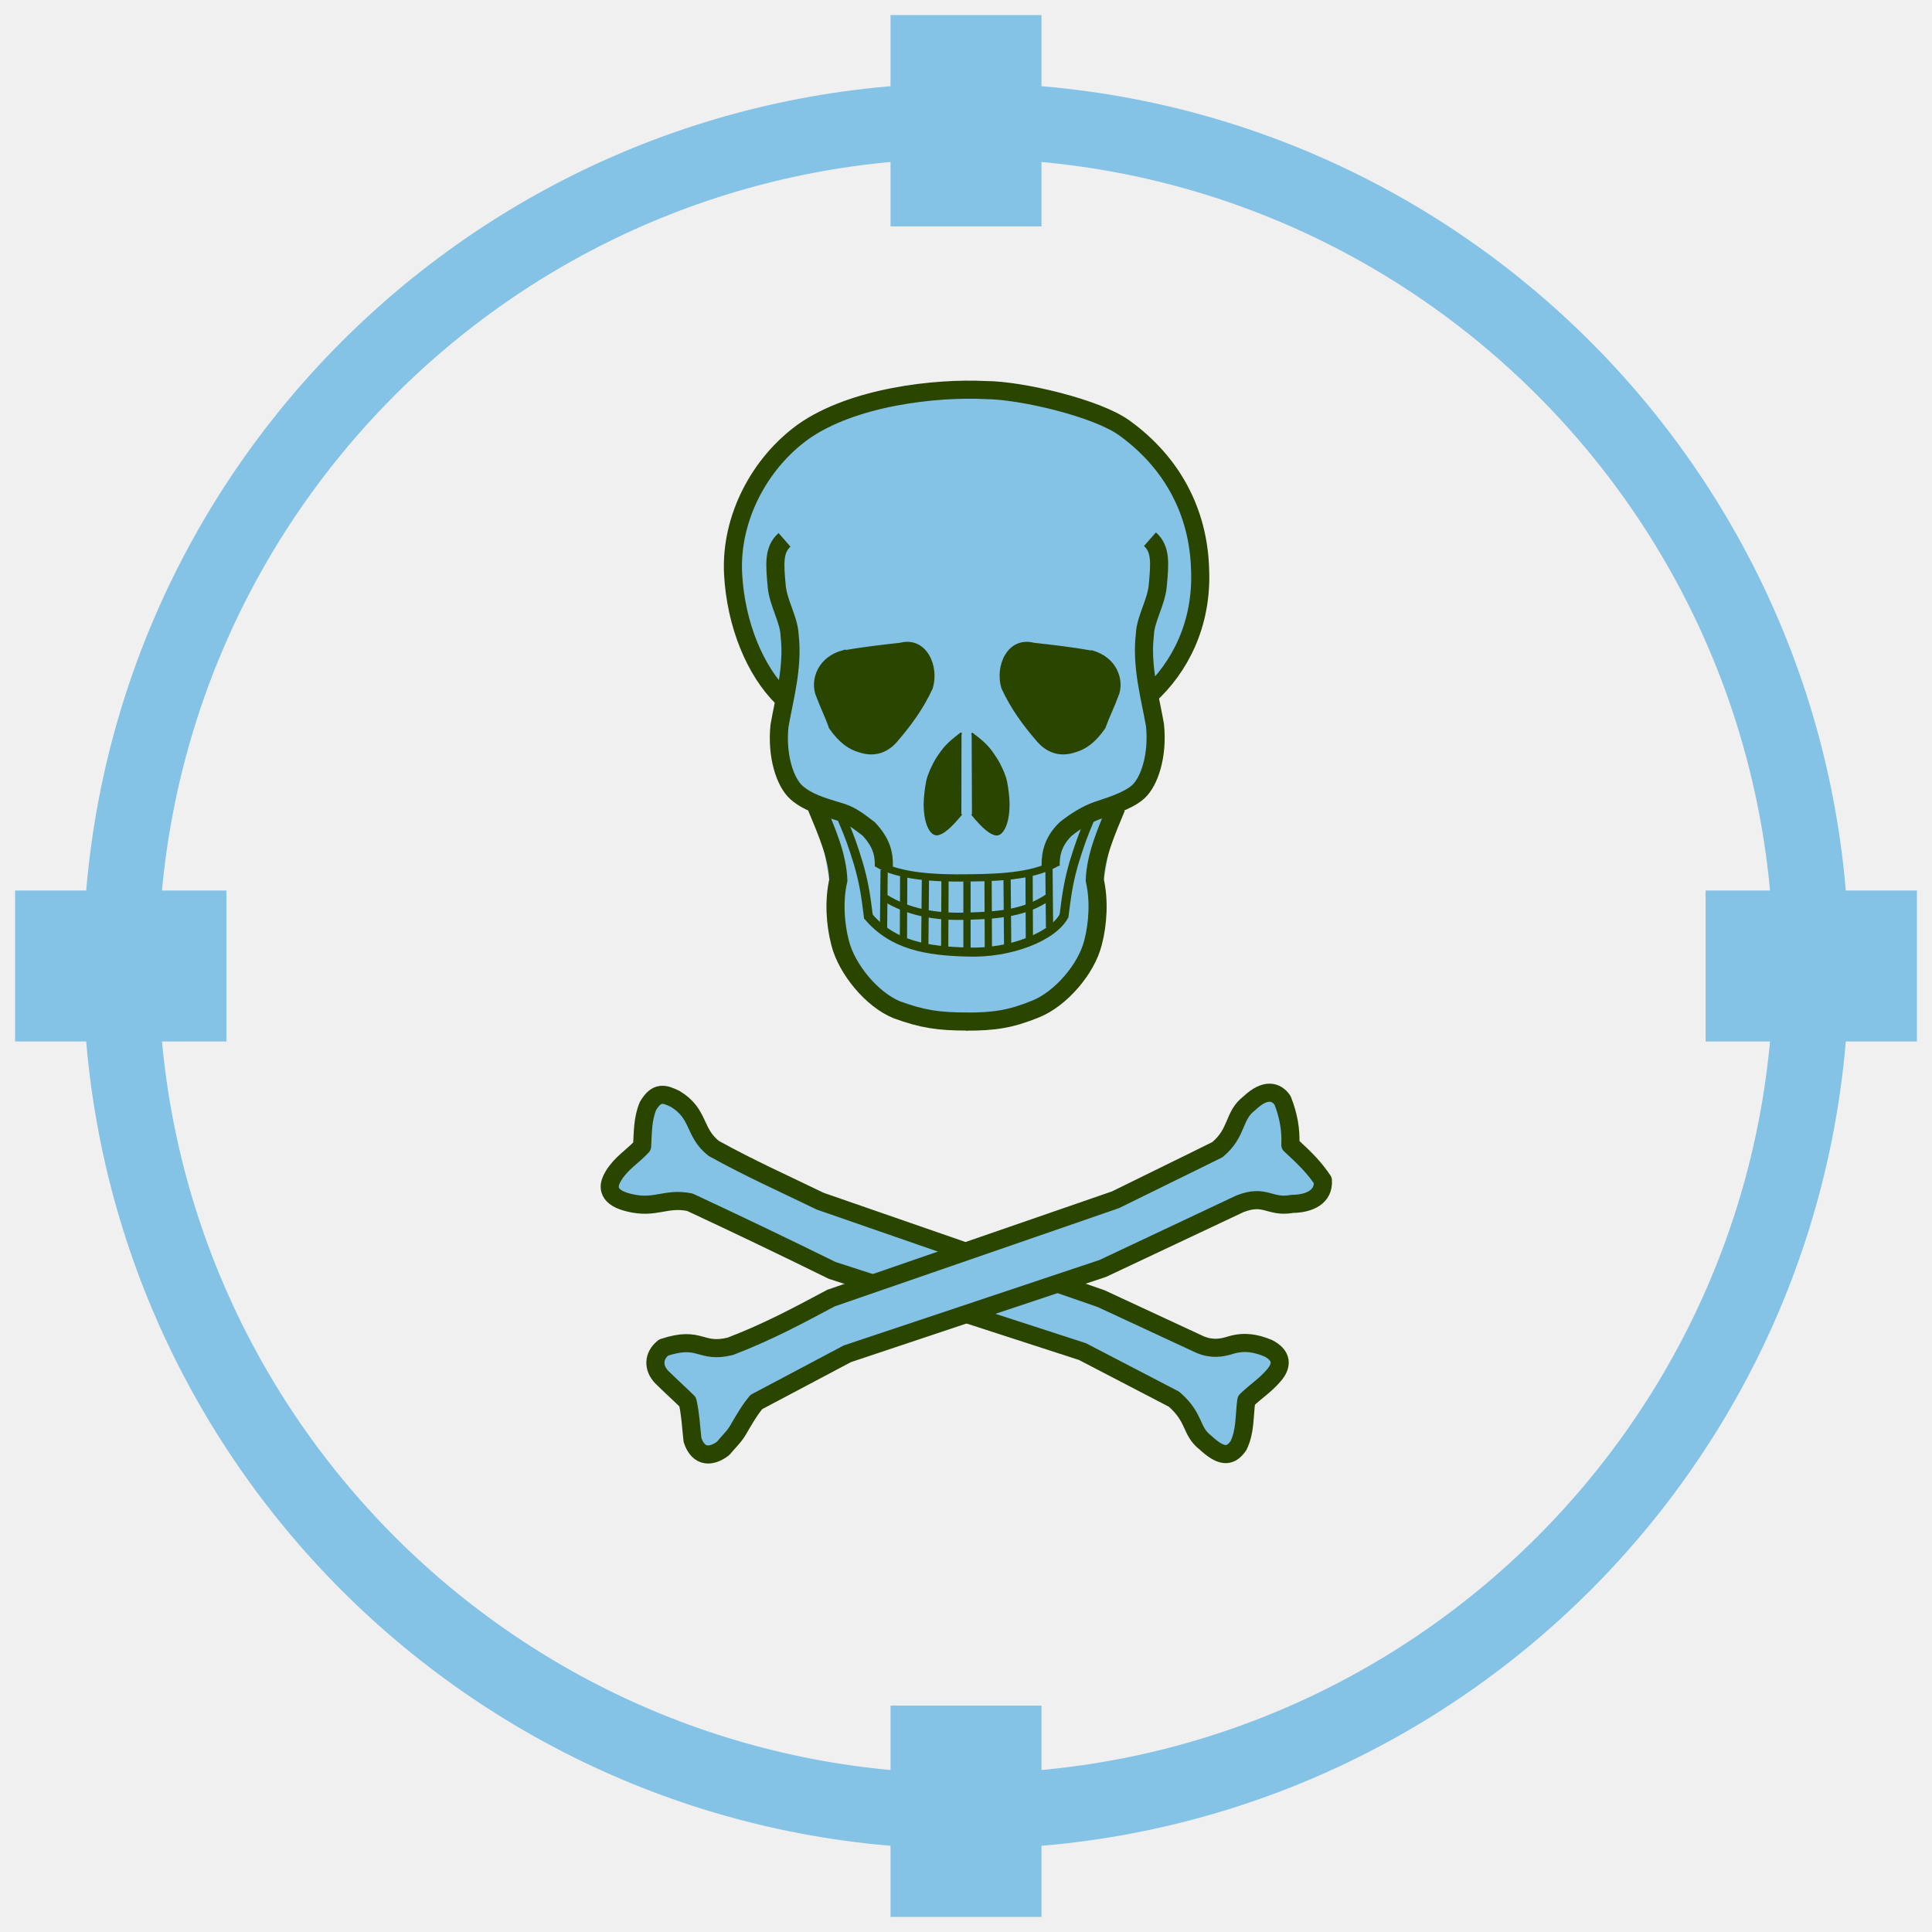
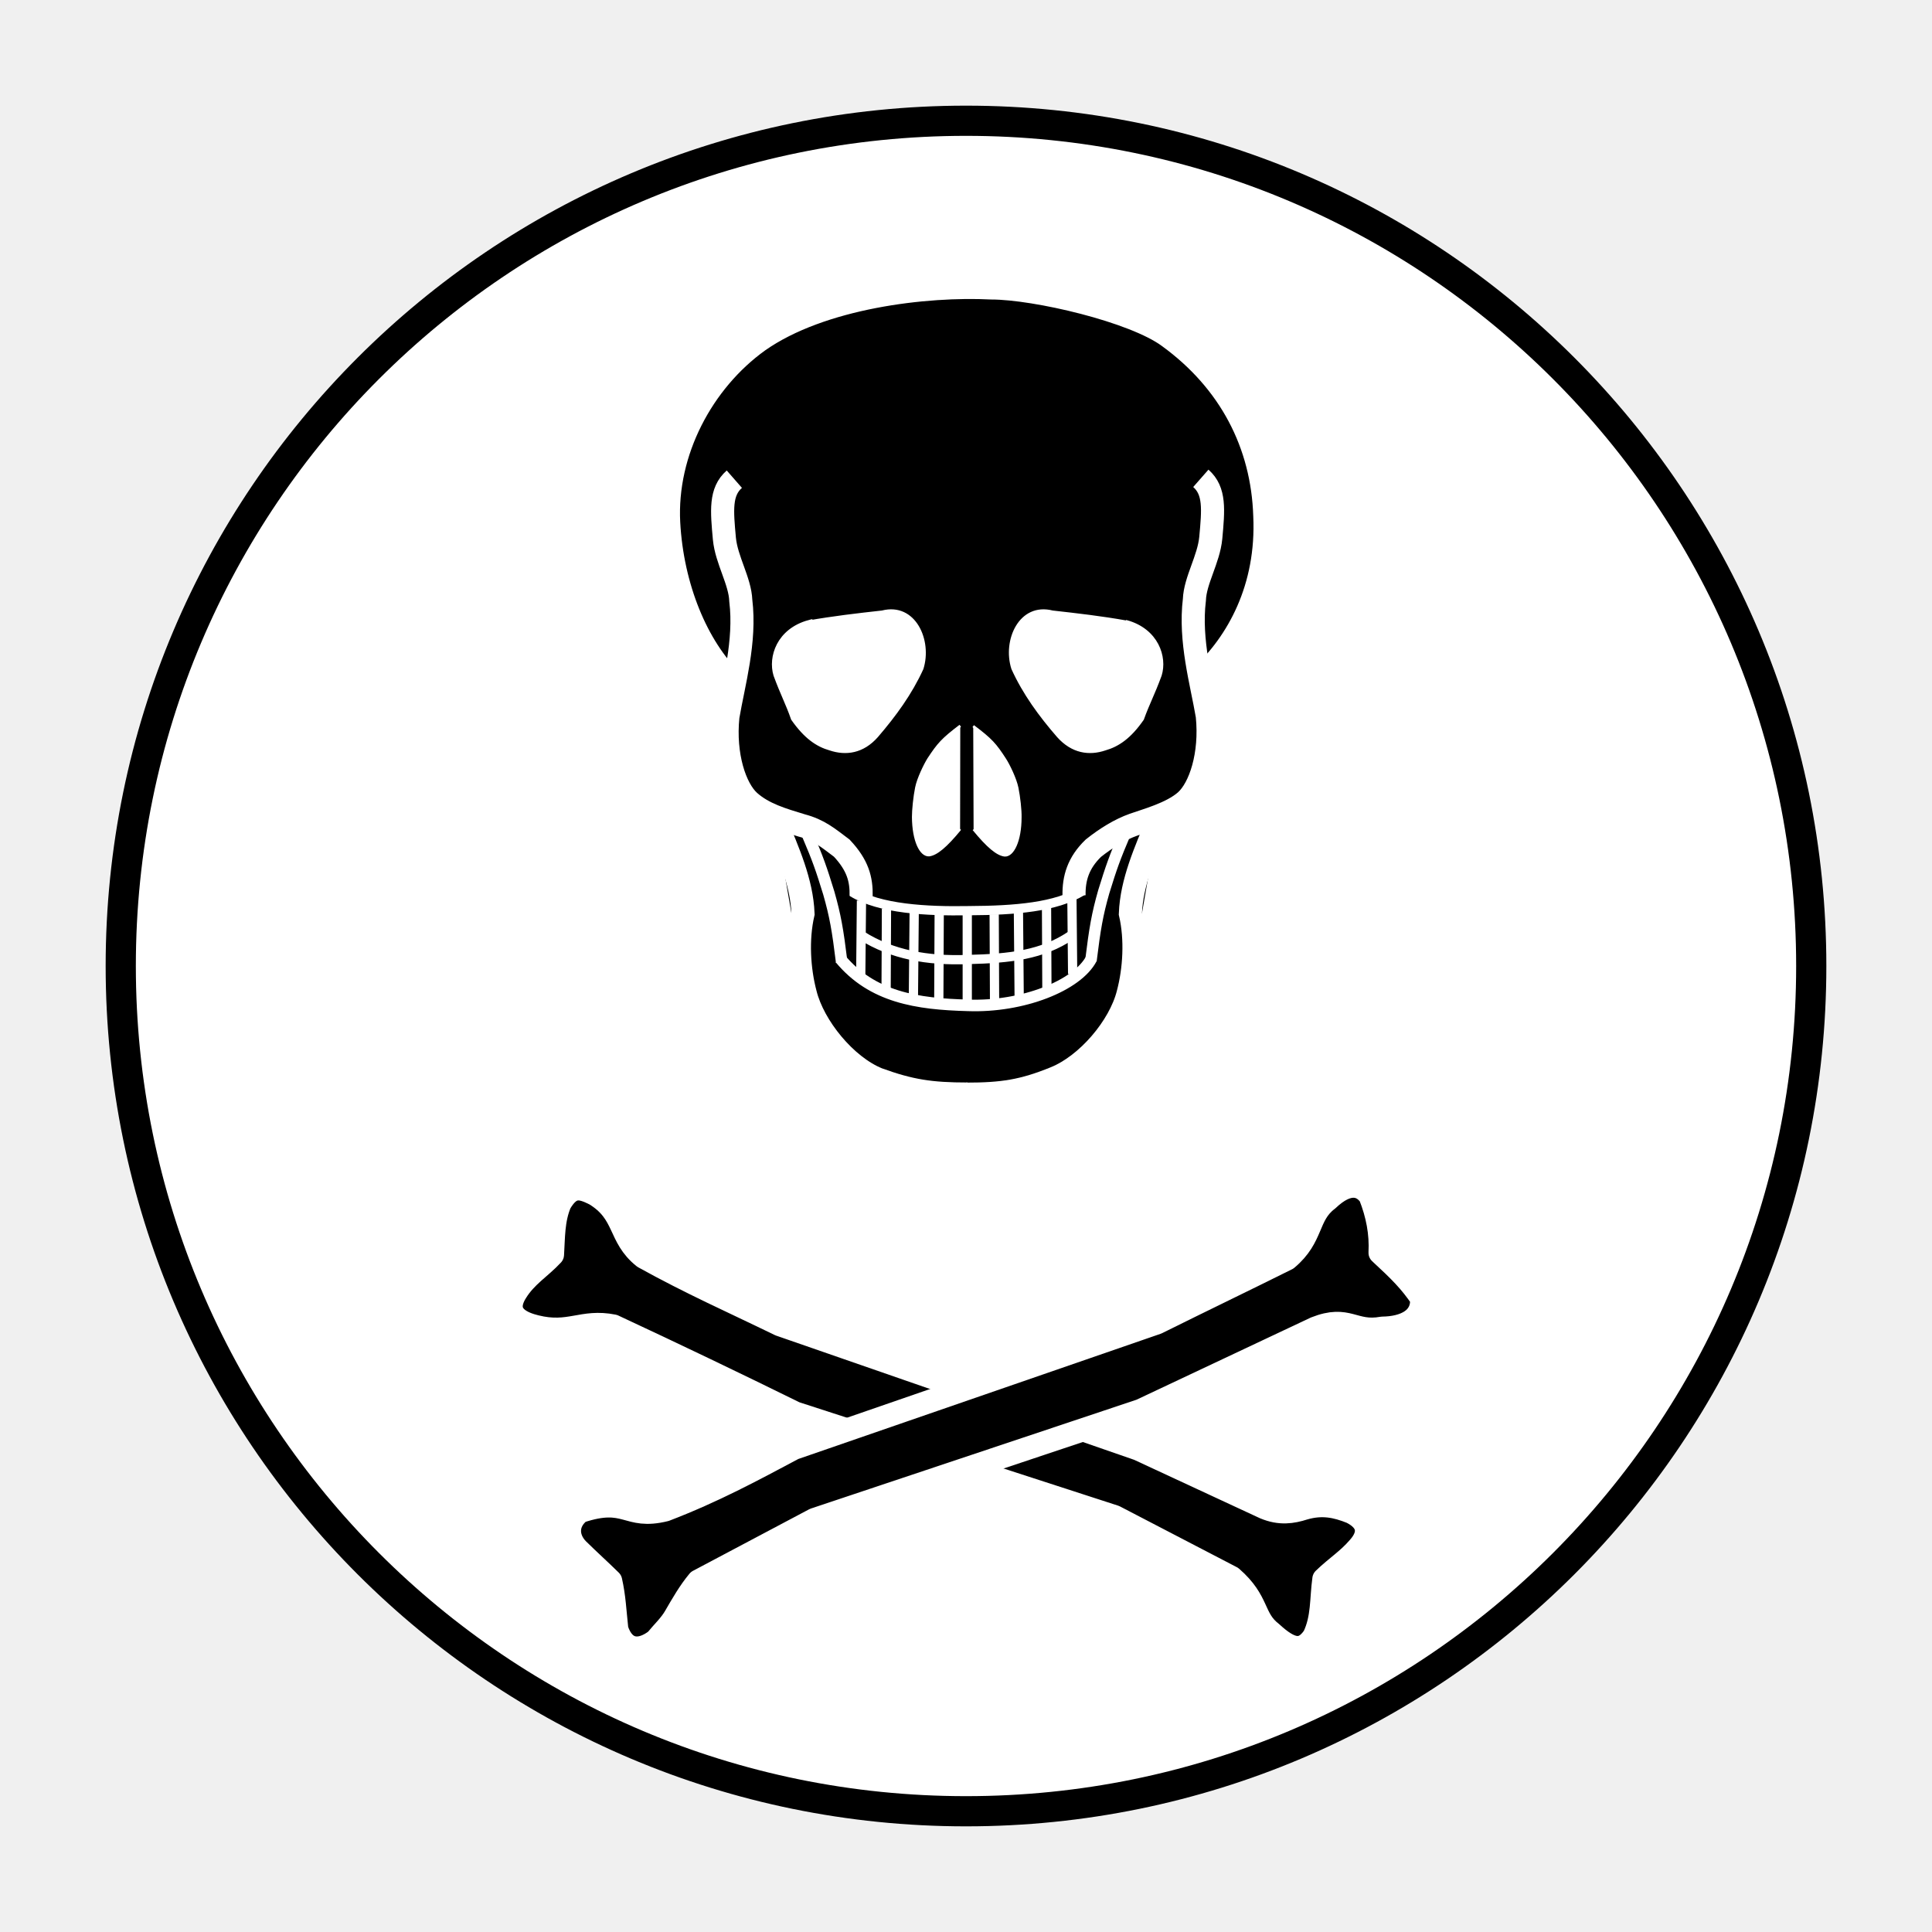
<svg xmlns="http://www.w3.org/2000/svg" xmlns:xlink="http://www.w3.org/1999/xlink" viewBox="0 0 128 128" width="128px" height="128px" version="1.0" state="normal">
  <defs>
    <svg id="bones" viewBox="0 0 510 490">
-       <path fill="#84C2E6" stroke="#294500" stroke-width="12.5" d="M335.4 412.27l63.28 32.9c14.98 13.03 11.24 21.9 21.65 29.96 10.26 9.43 16.8 10.96 22.9 2.08 4.85-10.1 3.88-20.2 5.4-31.2 7.08-6.8 12.9-10.2 18.74-17 6.38-7.1 6.1-14.1-3.75-19.1-8.2-3.3-15.96-5-25.8-2.1-6.26 2-12.92 3.1-21.24-.4l-68.28-31.7-194-67.3c-26.1-12.7-47.78-22.2-73.6-36.5-14.02-11.1-9.5-23.8-26.48-34.1-7.47-3.7-12.87-5.4-18.85 4.8-3.82 9-3.52 18.6-4.1 27.9-6.68 7.2-14.24 11.4-19.73 20.3-7.95 12.8 4.1 17 10.6 18.6 18.44 4.6 25.1-3.7 42.1-.3 33.05 15.4 66.4 31.4 98.3 47.1z" stroke-linejoin="round" />
-       <path fill="#84C2E6" stroke="#294500" stroke-width="12.5" d="M349.56 354.82l94.5-44.54c17.9-7.08 20.4 2.9 36.2 0 12.08-.14 22.07-4.86 21.24-16.23-6.1-9.03-11.8-14.7-22.48-24.57.56-10.54-1.4-20.67-5.4-30.8-4.17-5.97-11.67-8.6-22.9 2.08-11.38 8.6-7.78 20.12-22.07 32.05-23.3 11.6-44.54 21.8-70.35 34.6l-196.5 67.9c-22.75 12.1-43.42 23.3-69.5 33.3-21.24 5.3-20.4-7.7-46.2.9-7.37 5.8-7.23 14.2-1.26 20.4 6.93 6.8 11.8 11.1 17.9 17.1 1.94 8.6 2.22 16 3.33 26.3 4.16 12.6 13.33 11.9 21.23 5.8 3.47-4.3 7.77-8.2 10.4-12.9 3.6-6.2 7.64-13.3 12.5-19.1l62.85-33.3z" stroke-linejoin="round" />
+       <path fill="black" stroke="white" stroke-width="12.5" d="M335.4 412.27l63.28 32.9c14.98 13.03 11.24 21.9 21.65 29.96 10.26 9.43 16.8 10.96 22.9 2.08 4.85-10.1 3.88-20.2 5.4-31.2 7.08-6.8 12.9-10.2 18.74-17 6.38-7.1 6.1-14.1-3.75-19.1-8.2-3.3-15.96-5-25.8-2.1-6.26 2-12.92 3.1-21.24-.4l-68.28-31.7-194-67.3c-26.1-12.7-47.78-22.2-73.6-36.5-14.02-11.1-9.5-23.8-26.48-34.1-7.47-3.7-12.87-5.4-18.85 4.8-3.82 9-3.52 18.6-4.1 27.9-6.68 7.2-14.24 11.4-19.73 20.3-7.95 12.8 4.1 17 10.6 18.6 18.44 4.6 25.1-3.7 42.1-.3 33.05 15.4 66.4 31.4 98.3 47.1z" stroke-linejoin="round" />
+       <path fill="black" stroke="white" stroke-width="12.5" d="M349.56 354.82l94.5-44.54c17.9-7.08 20.4 2.9 36.2 0 12.08-.14 22.07-4.86 21.24-16.23-6.1-9.03-11.8-14.7-22.48-24.57.56-10.54-1.4-20.67-5.4-30.8-4.17-5.97-11.67-8.6-22.9 2.08-11.38 8.6-7.78 20.12-22.07 32.05-23.3 11.6-44.54 21.8-70.35 34.6l-196.5 67.9c-22.75 12.1-43.42 23.3-69.5 33.3-21.24 5.3-20.4-7.7-46.2.9-7.37 5.8-7.23 14.2-1.26 20.4 6.93 6.8 11.8 11.1 17.9 17.1 1.94 8.6 2.22 16 3.33 26.3 4.16 12.6 13.33 11.9 21.23 5.8 3.47-4.3 7.77-8.2 10.4-12.9 3.6-6.2 7.64-13.3 12.5-19.1l62.85-33.3z" stroke-linejoin="round" />
    </svg>
    <svg id="skull" viewBox="0 0 510 490">
-       <path fill="#84C2E6" stroke="#294500" stroke-width="12.5" d="M128.5 221.56c-19.14-18.6-32.5-50.9-34.37-85.75-2-38.4 18.22-76.5 48.54-98.3C176.64 13.6 233.43 7 268.75 8.8c23.92.02 77.2 12.42 96.02 26.43 33 24 50.68 58.04 51.9 96.85 1.82 38.98-14.6 68.68-34.7 87.2" />
-       <path fill="#84C2E6" d="M130.4 215s-23.13 70.03 21.44 81.97l16.25 93.66c17.1 73.72 154.4 73.77 174.6 0l16.2-93.66c45.7-12.2 22.5-82 22.5-82z" />
-       <path fill="none" stroke="#294500" stroke-width="12.5" d="M129.66 112.27c-7.75 6.78-6.77 16.97-5.38 32.2 1.1 11.55 8.48 22.93 8.87 33.5 2.7 22.27-3.88 44.56-6.98 62.78-2.13 20.92 3.88 38.95 11.63 45.92 7.75 6.88 17.76 9.73 28.27 12.94 9.55 2.5 14.5 6.9 21.73 12.3 8.6 9.2 10.66 16.7 10.46 26m183.8-226.1c7.75 6.8 6.77 17 5.38 32.2-1.1 11.6-8.48 23-8.87 33.5-2.7 22.3 3.88 44.6 6.98 62.8 2.13 21-3.88 39-11.63 46-7.75 6.9-21.94 10.6-28.27 12.9-7.37 2.6-14.92 7.3-21.72 12.7-8.2 7.9-10.66 16.3-10.47 25.6" />
-       <path fill="none" stroke="#294500" stroke-width="12.5" d="M151.82 296.96c6.94 16.8 14.3 33.16 15 50.37-3.2 13.88-2.23 30.25 1.24 43.3 4.44 17.9 21.78 39.12 39.13 46.2 17.7 6.45 28.8 8.12 48.7 8.12" />
-       <path fill="none" stroke="#294500" stroke-width="12.5" d="M358.92 296.96c-6.94 16.8-14.3 33.16-14.98 50.37 3.2 13.87 2.22 30.25-1.25 43.3-4.5 17.9-22 38.5-39.4 45.58-17.4 7.1-28.5 8.8-48.3 8.8" />
-       <path fill="#294500" stroke="#294500" stroke-width="1pt" d="M251.9 245.7c-9.7 7.38-11.86 9.86-17.22 18.02-1.94 3.15-5.56 10.5-6.55 15.44-1 4.94-1.73 12.1-1.72 15.9.1 12.85 4.1 20.9 8.6 20.63 4-.5 9.1-4.7 16.8-14.1m7.1-55.7c9.7 7.3 11.9 9.8 17.2 18 2 3.1 5.6 10.5 6.6 15.4s1.8 12.1 1.7 15.9c0 12.8-4.1 20.9-8.5 20.6-4-.5-9.1-4.7-16.8-14.1m-89.5-112.3c13.5-2.4 26.5-3.9 40-5.4 17.6-4.5 26.5 15.6 21.7 30.8-6.1 13.4-14.7 25.2-24.5 36.6-7.6 8.6-16.7 9.9-25.4 7-7-2-13.4-6.3-20.4-16.3-3-8.6-5.6-13.1-9.5-23.7-3.02-9.9 1.7-24.6 18.3-29.2zm172.1 0c-13.4-2.4-26.5-3.9-39.9-5.4-17.6-4.5-26.5 15.6-21.6 30.8 6.1 13.4 14.7 25.2 24.6 36.6 7.7 8.6 16.8 9.9 25.4 7 7-2 13.5-6.3 20.4-16.3 3.1-8.6 5.7-13.1 9.6-23.7 3.1-9.9-1.7-24.6-18.3-29.2z" />
-       <path fill="none" stroke="#294500" stroke-width="6.25" d="M169.23 304.53c5.7 13.34 7.45 18.4 11.55 31.72 3.5 12.3 4.8 19.8 6.95 37.26m153.37-69.7c-5.7 13.4-7.46 18.4-11.57 31.7-3.5 12.3-4.78 19.8-6.94 37.3" />
-       <path fill="none" stroke="#294500" stroke-width="5" d="M193.52 335.73c14.7 9.03 40.16 10.42 62.95 10 25.4-.12 47.13-1.95 61.4-10.6m-119.2 24.15c16.23 10.2 35.33 13.7 57.32 12.88 22.8-.56 40.3-2.48 56-13.17" />
-       <path fill="none" stroke="#294500" stroke-width="6.25" d="M186.9 371.64c17.36 20.95 41.6 24.6 69.17 25.32 29.5 1.08 59.16-10.65 66.8-25.3" />
-       <path stroke="#294500" stroke-width="5" d="M198.44 340.26l-.4 41.2m13.93-36.83l-.2 44.12m15.2-42.25l-.43 46.2m13.96-45.16l-.22 46.83m15.4-46.4v46.82m14.57-47.1l.2 46.8m12.92-48.1l.4 46m14.8-48.5l.2 44.1m13.53-49.6l.4 41.6" />
+       <path fill="black" stroke="white" stroke-width="12.5" d="M128.5 221.56c-19.14-18.6-32.5-50.9-34.37-85.75-2-38.4 18.22-76.5 48.54-98.3C176.64 13.6 233.43 7 268.75 8.8c23.92.02 77.2 12.42 96.02 26.43 33 24 50.68 58.04 51.9 96.85 1.82 38.98-14.6 68.68-34.7 87.2" />
+       <path fill="black" d="M130.4 215s-23.13 70.03 21.44 81.97l16.25 93.66c17.1 73.72 154.4 73.77 174.6 0l16.2-93.66c45.7-12.2 22.5-82 22.5-82z" />
+       <path fill="none" stroke="white" stroke-width="12.5" d="M129.66 112.27c-7.75 6.78-6.77 16.97-5.38 32.2 1.1 11.55 8.48 22.93 8.87 33.5 2.7 22.27-3.88 44.56-6.98 62.78-2.13 20.92 3.88 38.95 11.63 45.92 7.75 6.88 17.76 9.73 28.27 12.94 9.55 2.5 14.5 6.9 21.73 12.3 8.6 9.2 10.66 16.7 10.46 26m183.8-226.1c7.75 6.8 6.77 17 5.38 32.2-1.1 11.6-8.48 23-8.87 33.5-2.7 22.3 3.88 44.6 6.98 62.8 2.13 21-3.88 39-11.63 46-7.75 6.9-21.94 10.6-28.27 12.9-7.37 2.6-14.92 7.3-21.72 12.7-8.2 7.9-10.66 16.3-10.47 25.6" />
+       <path fill="none" stroke="white" stroke-width="12.5" d="M151.82 296.96c6.94 16.8 14.3 33.16 15 50.37-3.2 13.88-2.23 30.25 1.24 43.3 4.44 17.9 21.78 39.12 39.13 46.2 17.7 6.45 28.8 8.12 48.7 8.12" />
+       <path fill="none" stroke="white" stroke-width="12.5" d="M358.92 296.96c-6.94 16.8-14.3 33.16-14.98 50.37 3.2 13.87 2.22 30.25-1.25 43.3-4.5 17.9-22 38.5-39.4 45.58-17.4 7.1-28.5 8.8-48.3 8.8" />
+       <path fill="white" stroke="white" stroke-width="1pt" d="M251.9 245.7c-9.7 7.38-11.86 9.86-17.22 18.02-1.94 3.15-5.56 10.5-6.55 15.44-1 4.94-1.73 12.1-1.72 15.9.1 12.85 4.1 20.9 8.6 20.63 4-.5 9.1-4.7 16.8-14.1m7.1-55.7c9.7 7.3 11.9 9.8 17.2 18 2 3.1 5.6 10.5 6.6 15.4s1.8 12.1 1.7 15.9c0 12.8-4.1 20.9-8.5 20.6-4-.5-9.1-4.7-16.8-14.1m-89.5-112.3c13.5-2.4 26.5-3.9 40-5.4 17.6-4.5 26.5 15.6 21.7 30.8-6.1 13.4-14.7 25.2-24.5 36.6-7.6 8.6-16.7 9.9-25.4 7-7-2-13.4-6.3-20.4-16.3-3-8.6-5.6-13.1-9.5-23.7-3.02-9.9 1.7-24.6 18.3-29.2zm172.1 0c-13.4-2.4-26.5-3.9-39.9-5.4-17.6-4.5-26.5 15.6-21.6 30.8 6.1 13.4 14.7 25.2 24.6 36.6 7.7 8.6 16.8 9.9 25.4 7 7-2 13.5-6.3 20.4-16.3 3.1-8.6 5.7-13.1 9.6-23.7 3.1-9.9-1.7-24.6-18.3-29.2z" />
+       <path fill="none" stroke="white" stroke-width="6.25" d="M169.23 304.53c5.7 13.34 7.45 18.4 11.55 31.72 3.5 12.3 4.8 19.8 6.95 37.26m153.37-69.7c-5.7 13.4-7.46 18.4-11.57 31.7-3.5 12.3-4.78 19.8-6.94 37.3" />
+       <path fill="none" stroke="white" stroke-width="5" d="M193.52 335.73c14.7 9.03 40.16 10.42 62.95 10 25.4-.12 47.13-1.95 61.4-10.6m-119.2 24.15c16.23 10.2 35.33 13.7 57.32 12.88 22.8-.56 40.3-2.48 56-13.17" />
+       <path fill="none" stroke="white" stroke-width="6.25" d="M186.9 371.64c17.36 20.95 41.6 24.6 69.17 25.32 29.5 1.08 59.16-10.65 66.8-25.3" />
+       <path stroke="white" stroke-width="5" d="M198.44 340.26l-.4 41.2m13.93-36.83l-.2 44.12m15.2-42.25l-.43 46.2m13.96-45.16l-.22 46.83m15.4-46.4v46.82m14.57-47.1l.2 46.8m12.92-48.1l.4 46m14.8-48.5l.2 44.1m13.53-49.6l.4 41.6" />
    </svg>
  </defs>
-   <circle cx="64" cy="64" r="56" stroke="#84C2E6" stroke-width="5" fill="none" />
-   <line x1="1" y1="64" x2="15" y2="64" stroke-width="10" stroke="#84C2E6" />
-   <line x1="64" y1="1" x2="64" y2="15" stroke-width="10" stroke="#84C2E6" />
-   <line x1="113" y1="64" x2="127" y2="64" stroke-width="10" stroke="#84C2E6" />
-   <line x1="64" y1="113" x2="64" y2="127" stroke-width="10" stroke="#84C2E6" />
-   <use x="39" y="50" xlink:href="#bones" width="50" height="47" />
-   <use x="39" y="25" xlink:href="#skull" width="50" height="47" />
+   <circle cx="64" cy="64" r="56" stroke="black" stroke-width="2" fill="white" />
+   <use x="32" y="50" xlink:href="#bones" width="64" height="60" />
+   <use x="32" y="18" xlink:href="#skull" width="64" height="60" />
</svg>
